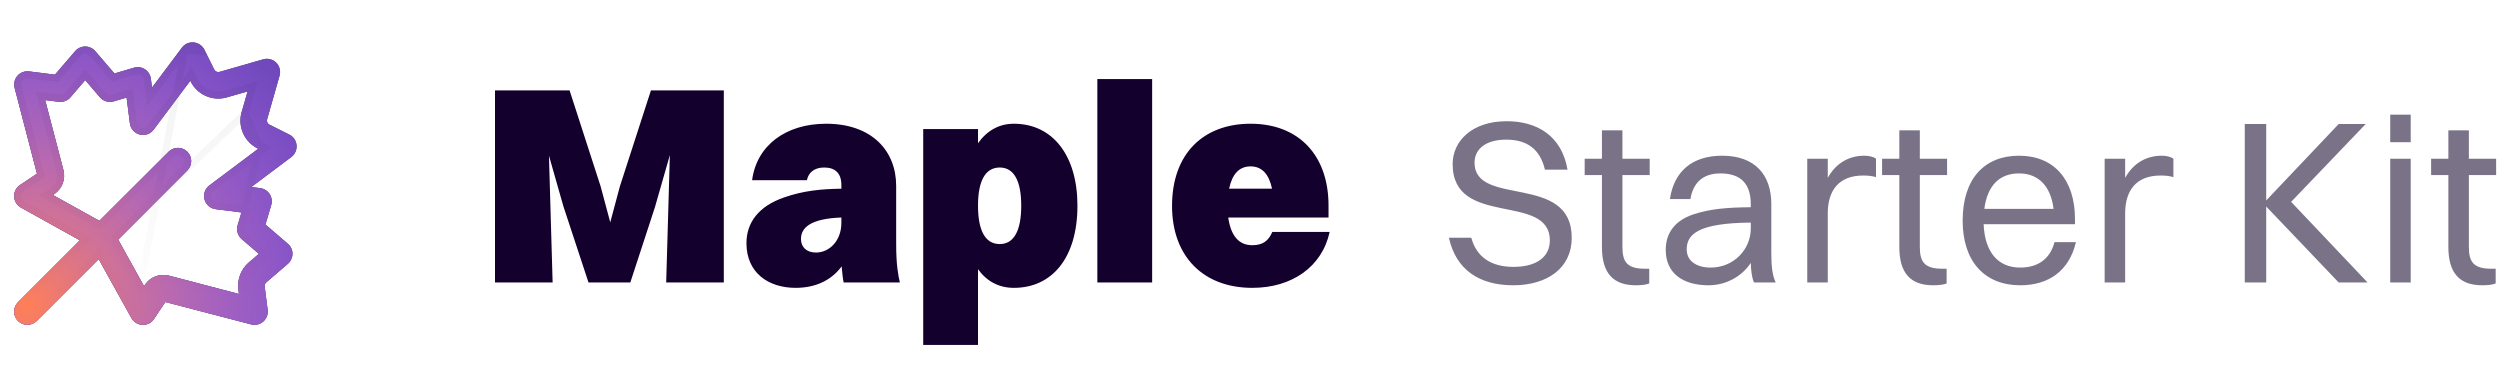
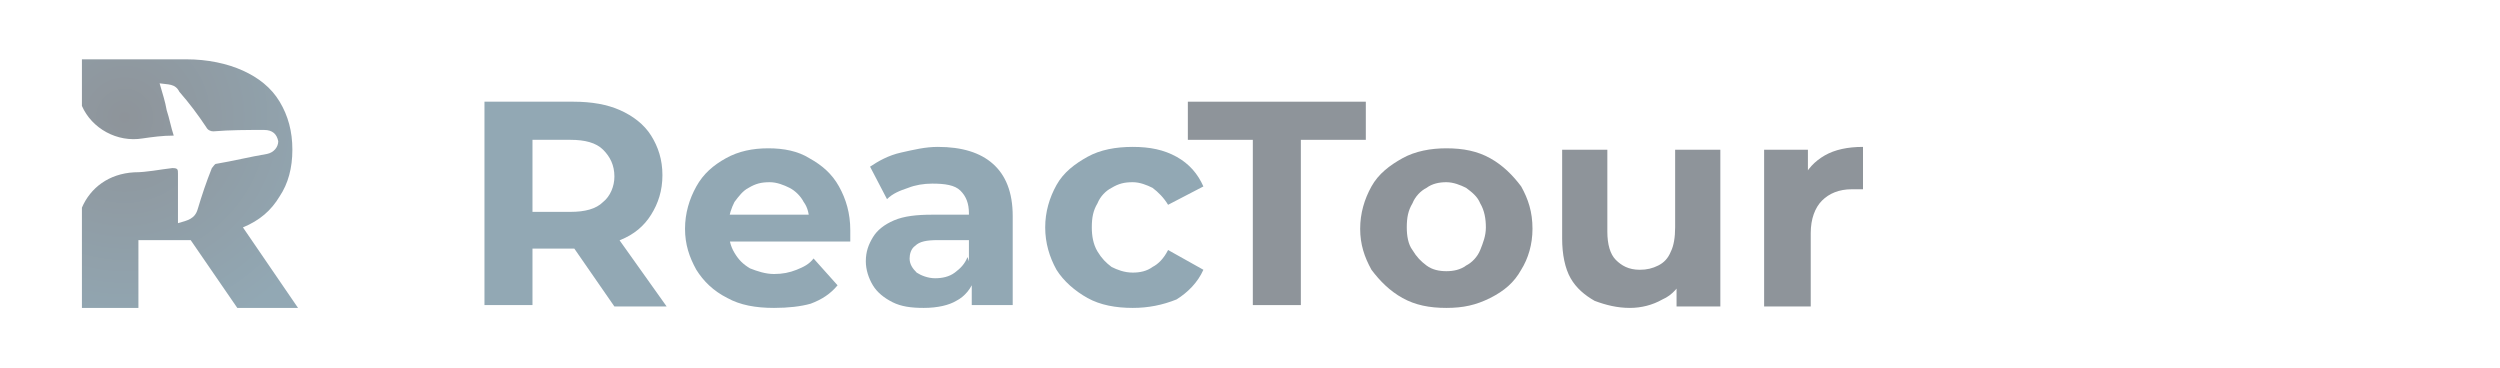
- <svg xmlns="http://www.w3.org/2000/svg" width="177" height="26" viewBox="0 0 177 26" fill="none">
-   <path d="M14.47 3.52C14.325 3.231 14.04 3.036 13.716 3.004C13.392 2.973 13.076 3.114 12.88 3.375L10.763 6.203L10.681 5.574C10.646 5.301 10.494 5.059 10.263 4.907C10.033 4.754 9.748 4.715 9.486 4.793L8.103 5.203L6.744 3.621C6.564 3.414 6.306 3.293 6.033 3.293C5.76 3.293 5.498 3.414 5.322 3.621L3.892 5.285L2.057 5.055C1.748 5.016 1.439 5.133 1.236 5.367C1.033 5.602 0.955 5.918 1.033 6.219L2.619 12.297L1.42 13.098C1.146 13.277 0.99 13.59 1.002 13.914C1.014 14.238 1.197 14.535 1.482 14.695L5.658 17.015L1.275 21.398C0.908 21.765 0.908 22.359 1.275 22.722C1.643 23.085 2.236 23.089 2.6 22.722L6.986 18.343L9.306 22.519C9.466 22.804 9.759 22.988 10.087 22.999C10.415 23.011 10.724 22.855 10.904 22.581L11.704 21.382L17.782 22.968C18.083 23.046 18.403 22.972 18.638 22.765C18.872 22.558 18.989 22.253 18.95 21.945L18.739 20.273C18.728 20.168 18.767 20.066 18.845 19.996L20.38 18.679C20.587 18.5 20.708 18.242 20.708 17.968C20.708 17.695 20.587 17.433 20.38 17.258L18.794 15.898L19.204 14.515C19.282 14.25 19.239 13.969 19.091 13.738C18.942 13.508 18.696 13.355 18.423 13.32L17.798 13.238L20.626 11.117C20.888 10.922 21.024 10.605 20.997 10.281C20.97 9.957 20.774 9.672 20.481 9.527L19.071 8.82C18.939 8.754 18.868 8.598 18.911 8.453L19.794 5.36C19.888 5.032 19.798 4.68 19.556 4.438C19.314 4.196 18.962 4.106 18.634 4.2L15.54 5.09C15.396 5.133 15.243 5.063 15.173 4.93L14.47 3.52ZM8.365 16.965L13.263 12.066C13.63 11.699 13.63 11.105 13.263 10.742C12.896 10.379 12.302 10.375 11.939 10.742L7.037 15.636L3.74 13.805L3.846 13.734C4.4 13.363 4.658 12.684 4.49 12.039L3.197 7.086L4.162 7.207C4.474 7.246 4.787 7.125 4.99 6.887L6.033 5.672L7.076 6.887C7.318 7.168 7.701 7.281 8.056 7.176L8.962 6.906L9.197 8.734C9.244 9.113 9.517 9.426 9.888 9.524C10.259 9.621 10.65 9.484 10.877 9.18L13.474 5.715L13.501 5.77C13.97 6.711 15.044 7.184 16.056 6.895L17.529 6.473L17.107 7.945C16.818 8.957 17.29 10.031 18.232 10.504L18.286 10.531L14.822 13.129C14.517 13.359 14.38 13.75 14.478 14.117C14.575 14.484 14.888 14.758 15.267 14.808L17.095 15.043L16.825 15.949C16.72 16.304 16.833 16.687 17.114 16.929L18.329 17.972L17.622 18.578C17.064 19.054 16.782 19.781 16.876 20.511L16.915 20.812L11.962 19.515C11.318 19.347 10.638 19.605 10.267 20.16L10.197 20.265L8.365 16.965Z" fill="#0D001D" />
-   <path d="M14.47 3.52C14.325 3.231 14.04 3.036 13.716 3.004C13.392 2.973 13.076 3.114 12.88 3.375L10.763 6.203L10.681 5.574C10.646 5.301 10.494 5.059 10.263 4.907C10.033 4.754 9.748 4.715 9.486 4.793L8.103 5.203L6.744 3.621C6.564 3.414 6.306 3.293 6.033 3.293C5.76 3.293 5.498 3.414 5.322 3.621L3.892 5.285L2.057 5.055C1.748 5.016 1.439 5.133 1.236 5.367C1.033 5.602 0.955 5.918 1.033 6.219L2.619 12.297L1.42 13.098C1.146 13.277 0.99 13.59 1.002 13.914C1.014 14.238 1.197 14.535 1.482 14.695L5.658 17.015L1.275 21.398C0.908 21.765 0.908 22.359 1.275 22.722C1.643 23.085 2.236 23.089 2.6 22.722L6.986 18.343L9.306 22.519C9.466 22.804 9.759 22.988 10.087 22.999C10.415 23.011 10.724 22.855 10.904 22.581L11.704 21.382L17.782 22.968C18.083 23.046 18.403 22.972 18.638 22.765C18.872 22.558 18.989 22.253 18.95 21.945L18.739 20.273C18.728 20.168 18.767 20.066 18.845 19.996L20.38 18.679C20.587 18.5 20.708 18.242 20.708 17.968C20.708 17.695 20.587 17.433 20.38 17.258L18.794 15.898L19.204 14.515C19.282 14.25 19.239 13.969 19.091 13.738C18.942 13.508 18.696 13.355 18.423 13.32L17.798 13.238L20.626 11.117C20.888 10.922 21.024 10.605 20.997 10.281C20.97 9.957 20.774 9.672 20.481 9.527L19.071 8.82C18.939 8.754 18.868 8.598 18.911 8.453L19.794 5.36C19.888 5.032 19.798 4.68 19.556 4.438C19.314 4.196 18.962 4.106 18.634 4.2L15.54 5.09C15.396 5.133 15.243 5.063 15.173 4.93L14.47 3.52ZM8.365 16.965L13.263 12.066C13.63 11.699 13.63 11.105 13.263 10.742C12.896 10.379 12.302 10.375 11.939 10.742L7.037 15.636L3.74 13.805L3.846 13.734C4.4 13.363 4.658 12.684 4.49 12.039L3.197 7.086L4.162 7.207C4.474 7.246 4.787 7.125 4.99 6.887L6.033 5.672L7.076 6.887C7.318 7.168 7.701 7.281 8.056 7.176L8.962 6.906L9.197 8.734C9.244 9.113 9.517 9.426 9.888 9.524C10.259 9.621 10.65 9.484 10.877 9.18L13.474 5.715L13.501 5.77C13.97 6.711 15.044 7.184 16.056 6.895L17.529 6.473L17.107 7.945C16.818 8.957 17.29 10.031 18.232 10.504L18.286 10.531L14.822 13.129C14.517 13.359 14.38 13.75 14.478 14.117C14.575 14.484 14.888 14.758 15.267 14.808L17.095 15.043L16.825 15.949C16.72 16.304 16.833 16.687 17.114 16.929L18.329 17.972L17.622 18.578C17.064 19.054 16.782 19.781 16.876 20.511L16.915 20.812L11.962 19.515C11.318 19.347 10.638 19.605 10.267 20.16L10.197 20.265L8.365 16.965Z" fill="url(#paint0_radial_64_8)" />
-   <path d="M14.47 3.52C14.325 3.231 14.04 3.036 13.716 3.004C13.392 2.973 13.076 3.114 12.88 3.375L10.763 6.203L10.681 5.574C10.646 5.301 10.494 5.059 10.263 4.907C10.033 4.754 9.748 4.715 9.486 4.793L8.103 5.203L6.744 3.621C6.564 3.414 6.306 3.293 6.033 3.293C5.76 3.293 5.498 3.414 5.322 3.621L3.892 5.285L2.057 5.055C1.748 5.016 1.439 5.133 1.236 5.367C1.033 5.602 0.955 5.918 1.033 6.219L2.619 12.297L1.42 13.098C1.146 13.277 0.99 13.59 1.002 13.914C1.014 14.238 1.197 14.535 1.482 14.695L5.658 17.015L1.275 21.398C0.908 21.765 0.908 22.359 1.275 22.722C1.643 23.085 2.236 23.089 2.6 22.722L6.986 18.343L9.306 22.519C9.466 22.804 9.759 22.988 10.087 22.999C10.415 23.011 10.724 22.855 10.904 22.581L11.704 21.382L17.782 22.968C18.083 23.046 18.403 22.972 18.638 22.765C18.872 22.558 18.989 22.253 18.95 21.945L18.739 20.273C18.728 20.168 18.767 20.066 18.845 19.996L20.38 18.679C20.587 18.5 20.708 18.242 20.708 17.968C20.708 17.695 20.587 17.433 20.38 17.258L18.794 15.898L19.204 14.515C19.282 14.25 19.239 13.969 19.091 13.738C18.942 13.508 18.696 13.355 18.423 13.32L17.798 13.238L20.626 11.117C20.888 10.922 21.024 10.605 20.997 10.281C20.97 9.957 20.774 9.672 20.481 9.527L19.071 8.82C18.939 8.754 18.868 8.598 18.911 8.453L19.794 5.36C19.888 5.032 19.798 4.68 19.556 4.438C19.314 4.196 18.962 4.106 18.634 4.2L15.54 5.09C15.396 5.133 15.243 5.063 15.173 4.93L14.47 3.52ZM8.365 16.965L13.263 12.066C13.63 11.699 13.63 11.105 13.263 10.742C12.896 10.379 12.302 10.375 11.939 10.742L7.037 15.636L3.74 13.805L3.846 13.734C4.4 13.363 4.658 12.684 4.49 12.039L3.197 7.086L4.162 7.207C4.474 7.246 4.787 7.125 4.99 6.887L6.033 5.672L7.076 6.887C7.318 7.168 7.701 7.281 8.056 7.176L8.962 6.906L9.197 8.734C9.244 9.113 9.517 9.426 9.888 9.524C10.259 9.621 10.65 9.484 10.877 9.18L13.474 5.715L13.501 5.77C13.97 6.711 15.044 7.184 16.056 6.895L17.529 6.473L17.107 7.945C16.818 8.957 17.29 10.031 18.232 10.504L18.286 10.531L14.822 13.129C14.517 13.359 14.38 13.75 14.478 14.117C14.575 14.484 14.888 14.758 15.267 14.808L17.095 15.043L16.825 15.949C16.72 16.304 16.833 16.687 17.114 16.929L18.329 17.972L17.622 18.578C17.064 19.054 16.782 19.781 16.876 20.511L16.915 20.812L11.962 19.515C11.318 19.347 10.638 19.605 10.267 20.16L10.197 20.265L8.365 16.965Z" fill="url(#paint1_radial_64_8)" />
-   <path d="M13.081 3.525L13.08 3.525L10.963 6.353L10.595 6.845L10.515 6.236L10.433 5.607L10.433 5.606C10.407 5.406 10.296 5.228 10.125 5.115C9.958 5.005 9.75 4.975 9.557 5.033L9.557 5.033L8.174 5.443L8.019 5.489L7.914 5.366L6.555 3.785C6.555 3.785 6.555 3.785 6.555 3.785C6.421 3.631 6.231 3.543 6.033 3.543C5.833 3.543 5.641 3.632 5.513 3.783L5.512 3.784L5.512 3.784L4.082 5.448L3.995 5.55L3.861 5.533L2.025 5.303L2.025 5.303C1.799 5.274 1.573 5.36 1.425 5.531C1.274 5.705 1.218 5.937 1.275 6.156C1.275 6.156 1.275 6.156 1.275 6.156L2.861 12.234L2.906 12.406L2.758 12.505L1.559 13.305L1.557 13.306C1.359 13.437 1.243 13.666 1.252 13.905C1.26 14.14 1.394 14.358 1.604 14.477C1.605 14.477 1.605 14.477 1.605 14.477L5.779 16.797L6.069 16.958L5.835 17.192L1.452 21.575C1.182 21.845 1.183 22.279 1.451 22.544C1.723 22.813 2.158 22.813 2.422 22.546L2.423 22.545L6.809 18.166L7.044 17.933L7.205 18.222L9.524 22.396C9.524 22.397 9.524 22.397 9.524 22.397L13.081 3.525ZM13.081 3.525C13.224 3.333 13.455 3.23 13.692 3.253C13.931 3.276 14.14 3.42 14.246 3.631L13.081 3.525ZM8.055 16.921L8.188 16.788L13.086 11.89C13.356 11.62 13.355 11.185 13.087 10.92C12.816 10.651 12.38 10.652 12.117 10.918L12.116 10.919L7.213 15.813L7.08 15.947L6.915 15.855L3.619 14.023L3.26 13.824L3.601 13.597L3.707 13.526C4.173 13.214 4.389 12.644 4.248 12.102L2.955 7.149L2.862 6.792L3.228 6.838L4.193 6.959C4.193 6.959 4.193 6.959 4.193 6.959C4.422 6.988 4.652 6.899 4.8 6.725L4.8 6.724L5.843 5.509L6.033 5.288L6.223 5.509L7.265 6.724C7.265 6.724 7.265 6.724 7.266 6.724C7.444 6.931 7.725 7.014 7.985 6.936C7.985 6.936 7.985 6.936 7.985 6.936L8.891 6.667L9.173 6.583L9.21 6.875L9.445 8.703L9.445 8.704C9.479 8.981 9.679 9.21 9.952 9.282C10.225 9.354 10.511 9.253 10.676 9.031L10.676 9.03L13.274 5.565L13.517 5.241L13.698 5.603L13.725 5.658L13.725 5.658C14.14 6.492 15.091 6.91 15.987 6.654L17.46 6.233L17.893 6.108L17.769 6.542L17.347 8.014L8.055 16.921ZM8.055 16.921L8.146 17.086L9.978 20.387L10.177 20.745L10.405 20.404L10.475 20.299M8.055 16.921L10.475 20.299M10.475 20.299L10.475 20.298C10.787 19.832 11.358 19.616 11.899 19.757L10.475 20.299ZM18.344 10.28L18.398 10.308L18.76 10.489L18.436 10.731L14.972 13.328C14.972 13.328 14.972 13.328 14.972 13.328C14.748 13.498 14.648 13.785 14.719 14.053C14.791 14.321 15.02 14.523 15.299 14.56C15.3 14.56 15.3 14.561 15.3 14.561L17.127 14.795L17.418 14.832L17.334 15.114L17.065 16.02L18.344 10.28ZM18.344 10.28C17.509 9.862 17.091 8.91 17.347 8.014L18.344 10.28ZM18.713 17.973L18.492 18.162L17.785 18.768L17.785 18.768C17.29 19.19 17.041 19.832 17.124 20.479L18.713 17.973ZM18.713 17.973L18.492 17.783M18.713 17.973L18.492 17.783M18.492 17.783L17.278 16.74C17.277 16.74 17.277 16.74 17.277 16.74M18.492 17.783L17.277 16.74M17.277 16.74C17.07 16.561 16.988 16.281 17.065 16.02L17.277 16.74ZM11.899 19.757L16.852 21.054L17.211 21.148L17.163 20.78L17.124 20.479L11.899 19.757Z" stroke="url(#paint2_linear_64_8)" stroke-opacity="0.05" stroke-width="0.5" />
-   <path d="M35.046 20V6.4H40.326L42.526 13.2L43.206 15.74L43.886 13.2L46.086 6.4H51.246V20H47.166L47.426 10.98L46.366 14.68L44.626 20H41.666L39.886 14.6L38.866 11.02L39.126 20H35.046ZM57.129 12.76H53.249C53.569 10.3 55.629 8.76 58.489 8.76C61.709 8.76 63.449 10.66 63.449 13.16V17.26C63.449 18.76 63.589 19.46 63.709 20H59.729C59.669 19.7 59.629 19.32 59.589 18.86C58.789 19.94 57.609 20.38 56.329 20.38C54.409 20.38 52.849 19.32 52.849 17.22C52.849 15.76 53.709 14.6 55.509 13.98C56.869 13.5 58.149 13.38 59.569 13.36V13.1C59.569 12.26 59.129 11.86 58.349 11.86C57.609 11.86 57.229 12.26 57.129 12.76ZM56.709 16.92C56.709 17.48 57.089 17.88 57.769 17.88C58.729 17.88 59.569 17.04 59.569 15.78V15.4C57.349 15.48 56.709 16.14 56.709 16.92ZM69.243 24.42H65.363V9.14H69.243V10.14C69.883 9.24 70.743 8.76 71.783 8.76C74.523 8.76 76.283 11 76.283 14.56C76.283 18.26 74.483 20.38 71.783 20.38C70.723 20.38 69.863 19.92 69.243 19.06V24.42ZM70.783 11.86C69.763 11.86 69.243 12.8 69.243 14.56C69.243 16.34 69.763 17.28 70.783 17.28C71.783 17.28 72.303 16.34 72.303 14.56C72.303 12.8 71.783 11.86 70.783 11.86ZM77.692 20V5.6H81.572V20H77.692ZM94.14 16.42C93.6 18.9 91.46 20.38 88.66 20.38C85.18 20.38 82.98 18.14 82.98 14.58C82.98 10.88 85.2 8.76 88.54 8.76C91.92 8.76 94.06 10.96 94.06 14.56V15.4H86.96C87.14 16.68 87.7 17.36 88.66 17.36C89.38 17.36 89.8 17.08 90.08 16.42H94.14ZM88.54 11.78C87.74 11.78 87.24 12.32 87.02 13.36H90.06C89.84 12.32 89.34 11.78 88.54 11.78Z" fill="#14002D" />
-   <path d="M104.398 11.519C104.398 14.687 111.279 12.229 111.279 16.832C111.279 18.994 109.53 20.198 107.137 20.198C104.728 20.198 103.078 19.093 102.583 16.832H104.167C104.53 18.169 105.537 18.895 107.154 18.895C108.837 18.895 109.728 18.152 109.728 17.03C109.728 13.598 102.847 16.155 102.847 11.618C102.847 10.001 104.2 8.582 106.675 8.582C108.837 8.582 110.569 9.621 110.982 12.014H109.381C109.035 10.529 108.078 9.886 106.642 9.886C105.223 9.886 104.398 10.529 104.398 11.519ZM113.416 17.476V12.393H112.195V11.239H113.416V9.226H114.868V11.239H116.799V12.393H114.868V17.476C114.868 18.532 115.182 19.026 116.469 19.026H116.766V20.066C116.601 20.148 116.238 20.198 115.825 20.198C114.192 20.198 113.416 19.323 113.416 17.476ZM119.683 14.093H118.231C118.511 12.162 119.782 11.024 121.927 11.024C124.27 11.024 125.408 12.393 125.408 14.44V17.888C125.408 18.895 125.491 19.521 125.722 20H124.187C124.022 19.654 123.973 19.142 123.956 18.614C123.214 19.72 122.026 20.198 120.97 20.198C119.155 20.198 117.934 19.357 117.934 17.69C117.934 16.485 118.594 15.611 119.881 15.182C121.069 14.786 122.273 14.687 123.956 14.671V14.473C123.956 13.053 123.296 12.278 121.795 12.278C120.541 12.278 119.864 12.971 119.683 14.093ZM119.419 17.657C119.419 18.465 120.095 18.944 121.118 18.944C122.735 18.944 123.956 17.674 123.956 16.172V15.759C120.227 15.793 119.419 16.584 119.419 17.657ZM127.954 20V11.239H129.406V12.591C130 11.519 130.94 11.024 131.996 11.024C132.343 11.024 132.656 11.107 132.821 11.239V12.542C132.574 12.46 132.26 12.427 131.914 12.427C130.165 12.427 129.406 13.515 129.406 15.1V20H127.954ZM134.472 17.476V12.393H133.251V11.239H134.472V9.226H135.924V11.239H137.854V12.393H135.924V17.476C135.924 18.532 136.237 19.026 137.524 19.026H137.821V20.066C137.656 20.148 137.293 20.198 136.881 20.198C135.247 20.198 134.472 19.323 134.472 17.476ZM146.975 17.145C146.497 19.192 145.028 20.198 143.032 20.198C140.491 20.198 138.956 18.482 138.956 15.627C138.956 12.658 140.491 11.024 142.949 11.024C145.424 11.024 146.909 12.723 146.909 15.512V15.875H140.441C140.524 17.838 141.448 18.944 143.032 18.944C144.269 18.944 145.144 18.35 145.457 17.145H146.975ZM142.949 12.278C141.547 12.278 140.705 13.152 140.491 14.786H145.391C145.193 13.169 144.319 12.278 142.949 12.278ZM149.009 20V11.239H150.461V12.591C151.055 11.519 151.996 11.024 153.052 11.024C153.398 11.024 153.712 11.107 153.877 11.239V12.542C153.629 12.46 153.316 12.427 152.969 12.427C151.22 12.427 150.461 13.515 150.461 15.1V20H149.009ZM158.93 20V8.78H160.448V14.192L165.579 8.78H167.493L162.213 14.291L167.625 20H165.579L160.448 14.621V20H158.93ZM169.227 10.067V8.12H170.679V10.067H169.227ZM169.227 20V11.239H170.679V20H169.227ZM173.344 17.476V12.393H172.123V11.239H173.344V9.226H174.796V11.239H176.727V12.393H174.796V17.476C174.796 18.532 175.11 19.026 176.397 19.026H176.694V20.066C176.529 20.148 176.166 20.198 175.753 20.198C174.12 20.198 173.344 19.323 173.344 17.476Z" fill="#0D0027" fill-opacity="0.55" />
-   <defs>
-     <radialGradient id="paint0_radial_64_8" cx="0" cy="0" r="1" gradientUnits="userSpaceOnUse" gradientTransform="translate(1 23) rotate(-47.3271) scale(79.1336 79.1337)">
-       <stop stop-color="#9563FF" />
-       <stop offset="1" stop-color="#9563FF" stop-opacity="0" />
-     </radialGradient>
-     <radialGradient id="paint1_radial_64_8" cx="0" cy="0" r="1" gradientUnits="userSpaceOnUse" gradientTransform="translate(1.90911 21.6364) rotate(-41.7101) scale(28.0094 28.0093)">
-       <stop stop-color="#FF7F57" />
-       <stop offset="1" stop-color="#9563FF" stop-opacity="0" />
-     </radialGradient>
-     <linearGradient id="paint2_linear_64_8" x1="11" y1="3" x2="11" y2="23" gradientUnits="userSpaceOnUse">
-       <stop />
-       <stop offset="1" stop-opacity="0" />
-     </linearGradient>
-   </defs>
+ <svg xmlns="http://www.w3.org/2000/svg" version="1.1" id="Layer_1" x="0px" y="0px" viewBox="0 0 177 26" style="enable-background:new 0 0 177 26;" xml:space="preserve">
+   <style type="text/css">
+ 	.st0{fill:#92A8B4;}
+ 	.st1{fill:#8E949A;}
+ 	.st2{fill:url(#SVGID_1_);}
+ </style>
+   <g>
+     <path class="st0" d="M34.3,21.7V7.2h6.3c1.3,0,2.4,0.2,3.3,0.6c0.9,0.4,1.7,1,2.2,1.8c0.5,0.8,0.8,1.7,0.8,2.8c0,1.1-0.3,2-0.8,2.8   s-1.2,1.4-2.2,1.8c-0.9,0.4-2.1,0.6-3.3,0.6h-4.4l1.5-1.5v5.5H34.3z M37.7,16.5L36.2,15h4.2c1,0,1.8-0.2,2.3-0.7   c0.5-0.4,0.8-1.1,0.8-1.8c0-0.8-0.3-1.4-0.8-1.9s-1.3-0.7-2.3-0.7h-4.2l1.5-1.6V16.5z M43.5,21.7l-3.6-5.2h3.6l3.7,5.2H43.5z" />
+     <path class="st0" d="M54.8,21.8c-1.3,0-2.4-0.2-3.3-0.7c-1-0.5-1.7-1.2-2.2-2c-0.5-0.9-0.8-1.8-0.8-2.9c0-1.1,0.3-2.1,0.8-3   c0.5-0.9,1.2-1.5,2.1-2c0.9-0.5,1.9-0.7,3-0.7c1.1,0,2.1,0.2,2.9,0.7c0.9,0.5,1.6,1.1,2.1,2c0.5,0.9,0.8,1.9,0.8,3.1   c0,0.1,0,0.3,0,0.4c0,0.2,0,0.3,0,0.4h-9v-1.9h7.3l-1.2,0.6c0-0.6-0.1-1.1-0.4-1.5c-0.2-0.4-0.6-0.8-1-1c-0.4-0.2-0.9-0.4-1.4-0.4   c-0.6,0-1,0.1-1.5,0.4c-0.4,0.2-0.7,0.6-1,1c-0.2,0.4-0.4,0.9-0.4,1.5v0.5c0,0.6,0.1,1.1,0.4,1.6c0.3,0.5,0.6,0.8,1.1,1.1   c0.5,0.2,1.1,0.4,1.7,0.4c0.6,0,1.1-0.1,1.6-0.3s0.9-0.4,1.2-0.8l1.7,1.9c-0.5,0.6-1.1,1-1.9,1.3C56.7,21.7,55.8,21.8,54.8,21.8z" />
+     <path class="st0" d="M65.4,21.8c-0.9,0-1.6-0.1-2.2-0.4c-0.6-0.3-1.1-0.7-1.4-1.2c-0.3-0.5-0.5-1.1-0.5-1.7c0-0.7,0.2-1.2,0.5-1.7   c0.3-0.5,0.8-0.9,1.5-1.2c0.7-0.3,1.6-0.4,2.7-0.4h3V17h-2.6c-0.8,0-1.3,0.1-1.6,0.4c-0.3,0.2-0.4,0.6-0.4,0.9c0,0.4,0.2,0.7,0.5,1   c0.3,0.2,0.8,0.4,1.3,0.4c0.5,0,1-0.1,1.4-0.4c0.4-0.3,0.7-0.6,0.9-1.1l0.5,1.5c-0.2,0.7-0.7,1.3-1.3,1.6   C67.2,21.6,66.4,21.8,65.4,21.8z M68.8,21.7v-2.2L68.6,19v-3.9c0-0.7-0.2-1.2-0.6-1.6S66.9,13,66,13c-0.6,0-1.2,0.1-1.7,0.3   c-0.6,0.2-1.1,0.4-1.5,0.8l-1.2-2.3c0.6-0.4,1.3-0.8,2.2-1c0.9-0.2,1.7-0.4,2.6-0.4c1.7,0,3,0.4,3.9,1.2c0.9,0.8,1.4,2,1.4,3.7v6.3   H68.8z" />
+     <path class="st0" d="M80.2,21.8c-1.2,0-2.3-0.2-3.2-0.7c-0.9-0.5-1.7-1.2-2.2-2c-0.5-0.9-0.8-1.9-0.8-3c0-1.1,0.3-2.1,0.8-3   c0.5-0.9,1.3-1.5,2.2-2c0.9-0.5,2-0.7,3.2-0.7c1.2,0,2.2,0.2,3.1,0.7c0.9,0.5,1.5,1.2,1.9,2.1l-2.5,1.3c-0.3-0.5-0.7-0.9-1.1-1.2   c-0.4-0.2-0.9-0.4-1.4-0.4c-0.6,0-1,0.1-1.5,0.4c-0.4,0.2-0.8,0.6-1,1.1c-0.3,0.5-0.4,1-0.4,1.7c0,0.6,0.1,1.2,0.4,1.7   c0.3,0.5,0.6,0.8,1,1.1c0.4,0.2,0.9,0.4,1.5,0.4c0.5,0,1-0.1,1.4-0.4c0.4-0.2,0.8-0.6,1.1-1.2l2.5,1.4c-0.4,0.9-1.1,1.6-1.9,2.1   C82.3,21.6,81.3,21.8,80.2,21.8z" />
+     <path class="st1" d="M88.7,21.7V9.9h-4.6V7.2h12.6v2.7h-4.6v11.7H88.7z" />
+     <path class="st1" d="M102.4,21.8c-1.2,0-2.2-0.2-3.1-0.7s-1.6-1.2-2.2-2c-0.5-0.9-0.8-1.8-0.8-2.9c0-1.1,0.3-2.1,0.8-3   c0.5-0.9,1.3-1.5,2.2-2c0.9-0.5,2-0.7,3.1-0.7c1.2,0,2.2,0.2,3.1,0.7c0.9,0.5,1.6,1.2,2.2,2c0.5,0.9,0.8,1.8,0.8,3   c0,1.1-0.3,2.1-0.8,2.9c-0.5,0.9-1.2,1.5-2.2,2S103.6,21.8,102.4,21.8z M102.4,19.2c0.5,0,1-0.1,1.4-0.4c0.4-0.2,0.8-0.6,1-1.1   c0.2-0.5,0.4-1,0.4-1.6c0-0.6-0.1-1.2-0.4-1.7c-0.2-0.5-0.6-0.8-1-1.1c-0.4-0.2-0.9-0.4-1.4-0.4s-1,0.1-1.4,0.4   c-0.4,0.2-0.8,0.6-1,1.1c-0.3,0.5-0.4,1-0.4,1.7c0,0.6,0.1,1.2,0.4,1.6c0.3,0.5,0.6,0.8,1,1.1C101.4,19.1,101.9,19.2,102.4,19.2z" />
+     <path class="st1" d="M115.4,21.8c-0.9,0-1.7-0.2-2.5-0.5c-0.7-0.4-1.3-0.9-1.7-1.6c-0.4-0.7-0.6-1.7-0.6-2.8v-6.3h3.2v5.8   c0,0.9,0.2,1.6,0.6,2s0.9,0.7,1.7,0.7c0.5,0,0.9-0.1,1.3-0.3c0.4-0.2,0.7-0.5,0.9-1c0.2-0.4,0.3-1,0.3-1.7v-5.5h3.2v11.1h-3.1v-3.1   l0.6,0.9c-0.4,0.8-0.9,1.4-1.6,1.7C117,21.6,116.2,21.8,115.4,21.8z" />
+     <path class="st1" d="M124.9,21.7V10.6h3.1v3.1l-0.4-0.9c0.3-0.8,0.9-1.4,1.6-1.8c0.7-0.4,1.6-0.6,2.7-0.6v3c-0.1,0-0.3,0-0.4,0   s-0.2,0-0.4,0c-0.9,0-1.6,0.3-2.1,0.8c-0.5,0.5-0.8,1.3-0.8,2.3v5.2H124.9z" />
+   </g>
+   <radialGradient id="SVGID_1_" cx="8.827" cy="8.303" r="16.168" gradientUnits="userSpaceOnUse">
+     <stop offset="3.720238e-04" style="stop-color:#8E949A" />
+     <stop offset="1" style="stop-color:#92A8B4" />
+   </radialGradient>
+   <path class="st2" d="M17.2,16.1C17.3,16.1,17.3,16.1,17.2,16.1c1.2-0.5,2-1.2,2.6-2.2c0.6-0.9,0.9-2,0.9-3.3c0-1.3-0.3-2.4-0.9-3.4  s-1.5-1.7-2.6-2.2c-1.1-0.5-2.5-0.8-4-0.8H5.8v3.3c0.7,1.6,2.5,2.6,4.3,2.3c0.7-0.1,1.4-0.2,2.2-0.2C12.1,9,12,8.4,11.8,7.8  c-0.1-0.6-0.3-1.2-0.5-1.9c0.6,0.1,1.1,0,1.4,0.6C13.4,7.3,14,8.1,14.6,9c0.1,0.2,0.3,0.3,0.5,0.3c1.2-0.1,2.4-0.1,3.6-0.1  c0.6,0,0.9,0.3,1,0.8c0,0.4-0.3,0.8-0.8,0.9c-1.2,0.2-2.4,0.5-3.6,0.7c-0.1,0-0.2,0.2-0.3,0.3c-0.4,1-0.7,1.9-1,2.9  c-0.2,0.7-0.7,0.8-1.4,1c0-0.2,0-0.3,0-0.4c0-1,0-2.1,0-3.1c0-0.3,0-0.4-0.4-0.4c-0.9,0.1-1.8,0.3-2.7,0.3c-1.8,0.1-3.1,1.1-3.7,2.5  v7.1h4v-4.8h3.5c0.1,0,0.1,0,0.2,0l3.3,4.8h4.3L17.2,16.1z" />
</svg>
